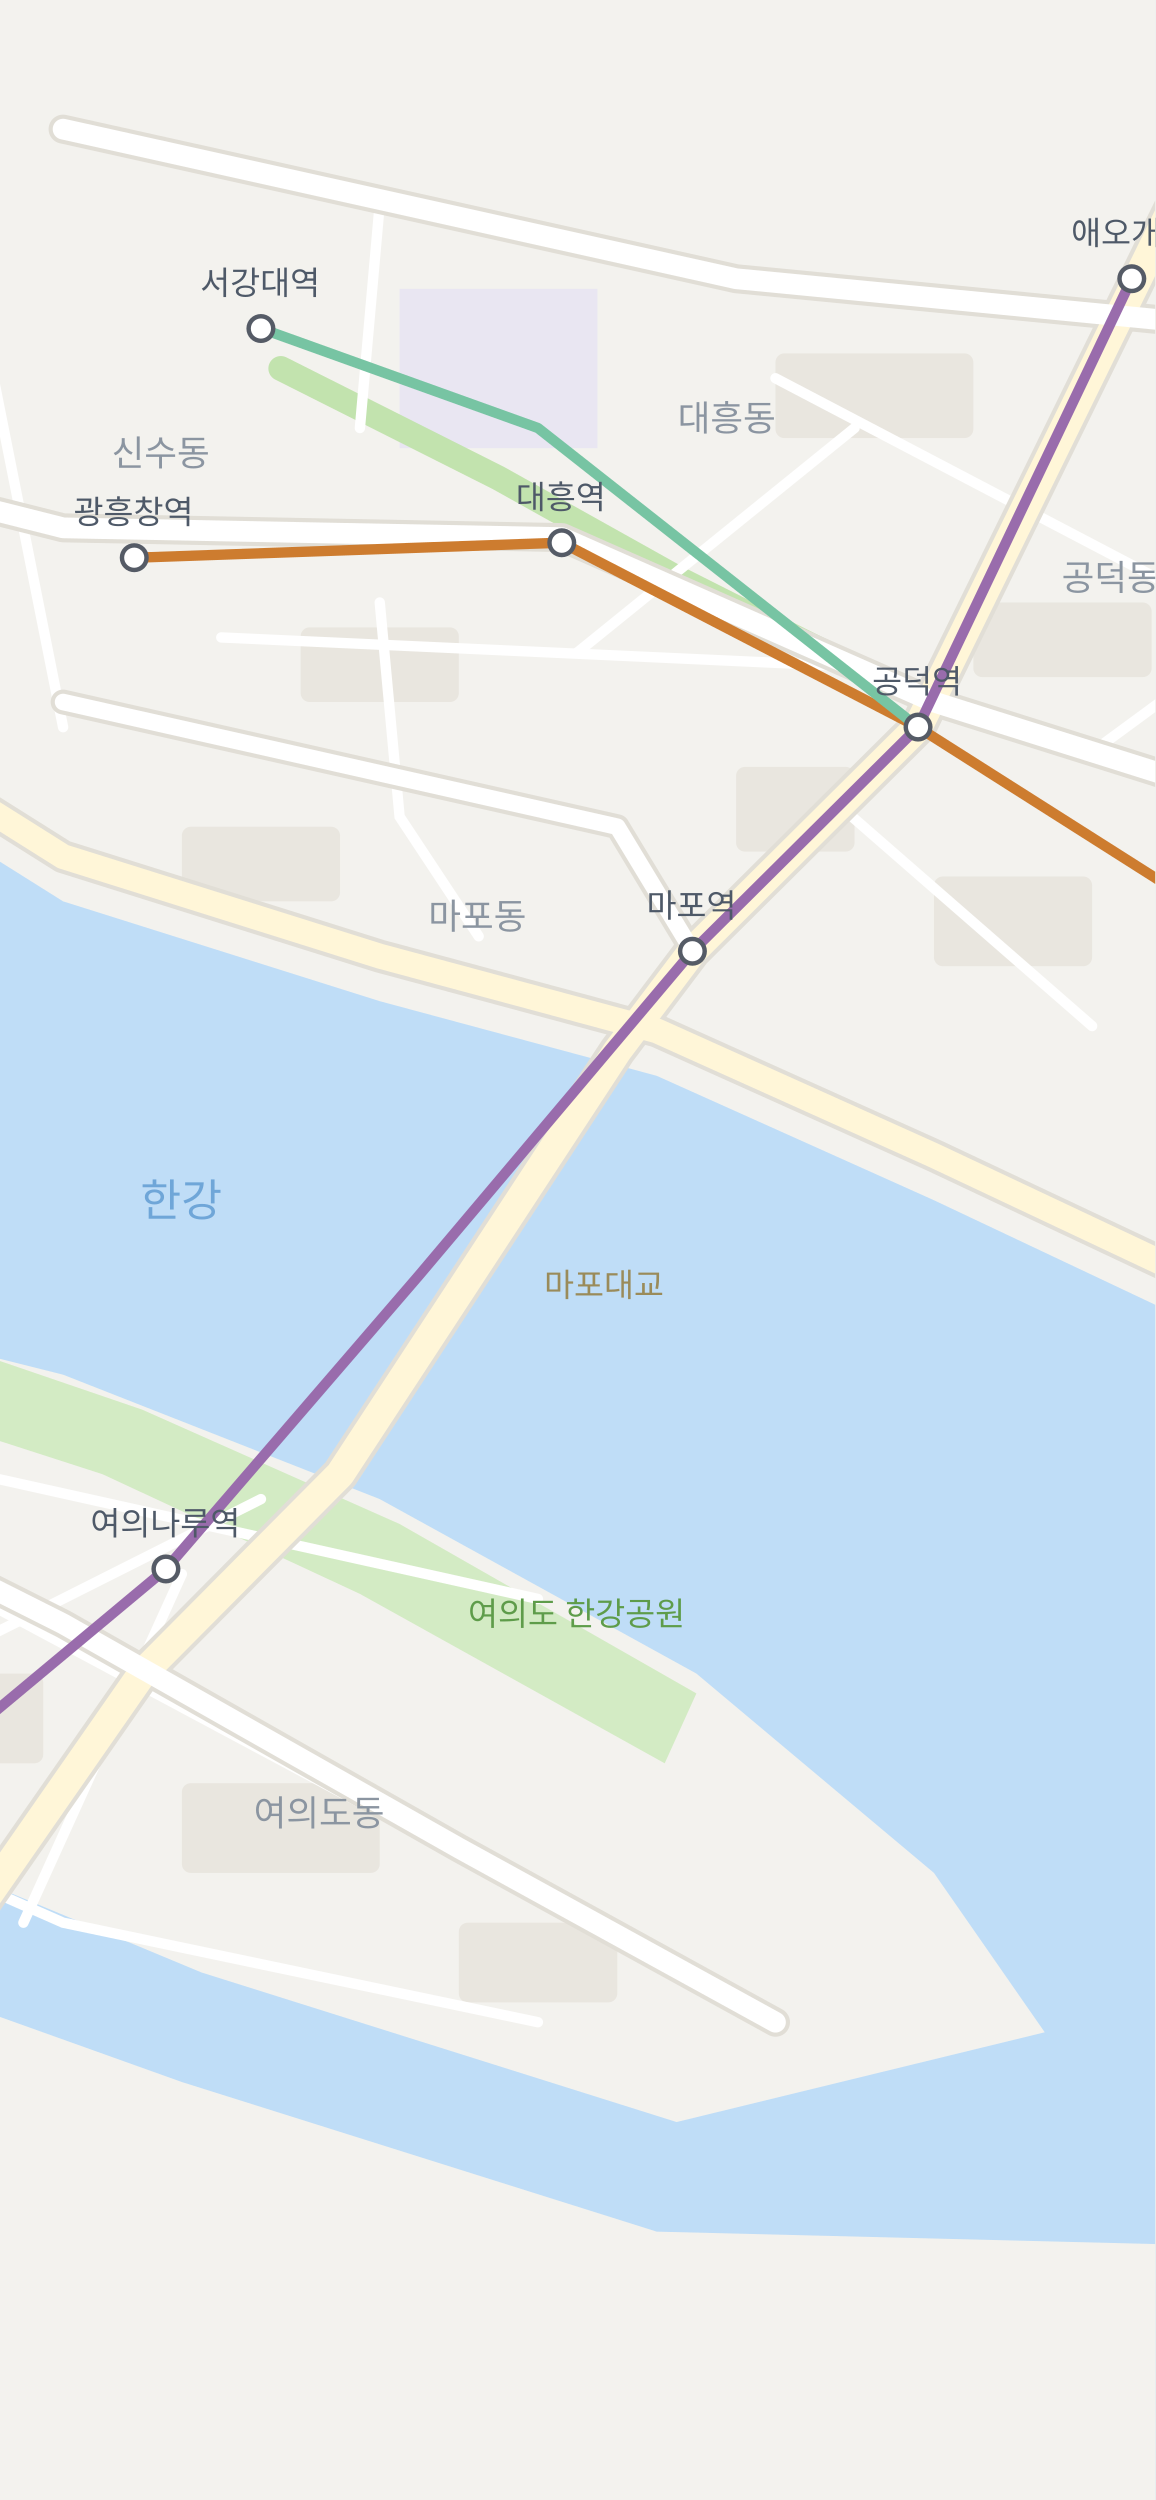
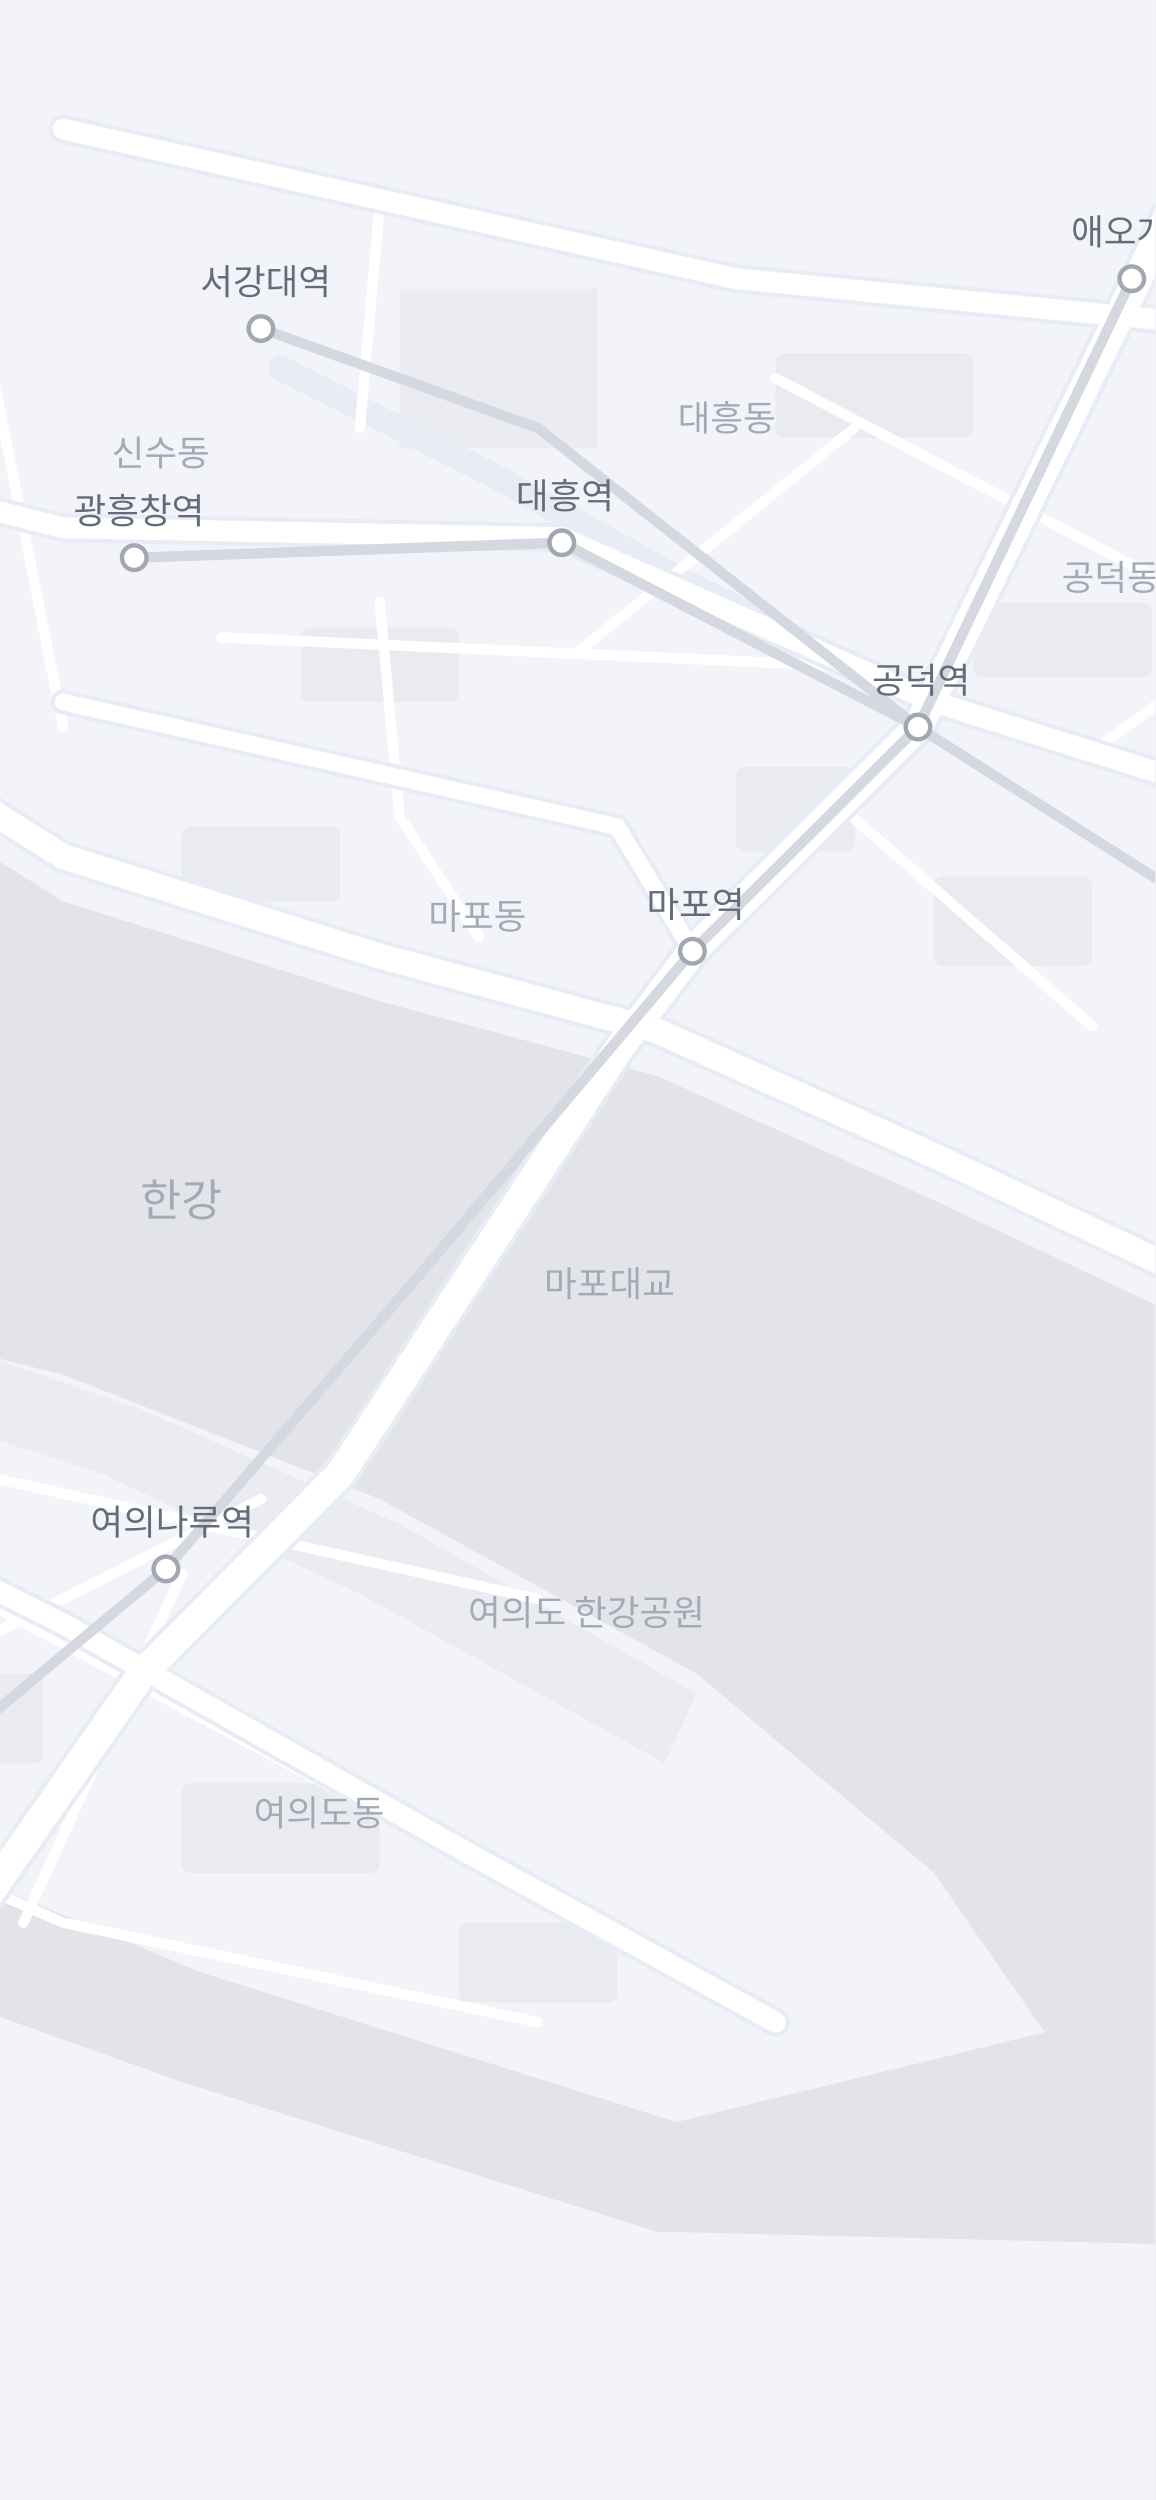
<svg xmlns="http://www.w3.org/2000/svg" width="390" height="844" viewBox="0 0 390 844" fill="none">
  <g clip-path="url(#clip0_44_3186)">
-     <rect width="390" height="844" fill="#F3F2EE" />
-     <path d="M-379.7 43.6L-139.1 178.2L-72.3 245.5L21.3 304.3L128.2 338L221.7 363.2L315.3 405.2L422.2 455.7L555.8 497.7L689.5 531.4V1153.6H-379.7V43.6Z" fill="#BFDDF7" />
-     <path d="M-379.7 531.4L-112.4 640.7L61.4 702.9L221.7 753.4L422.2 758.4L689.5 783.6V1153.6H-379.7V531.4Z" fill="#F3F2EE" />
-     <path d="M-239.3 405.2L-112.4 430.5L21.3 464.1L128.2 506.1L235.1 565L315.3 632.3L352.7 686.1L228.4 716.4L68 665.9L-85.6 602L-205.9 501.1L-239.3 405.2Z" fill="#F3F2EE" />
-     <path d="M-165.8 417L-45.6 443.9L48 475.9L134.9 514.5L235.1 571.7L224.4 595.3L121.5 538.1L34.6 497.7L-58.9 467.5L-159.1 443.9L-165.8 417Z" fill="#D3EBC4" />
-     <path d="M134.9 97.5H201.7V151.3H134.9V97.5Z" fill="#E9E6F2" />
-     <path d="M94.8 124.4L168.3 161.4L228.4 195L288.5 225.3" stroke="#C2E3AE" stroke-width="8.4" stroke-linecap="round" stroke-linejoin="round" />
-     <path d="M328.6 206.4C328.6 204.744 329.943 203.4 331.6 203.4H385.8C387.457 203.4 388.8 204.744 388.8 206.4V225.6C388.8 227.257 387.457 228.6 385.8 228.6H331.6C329.943 228.6 328.6 227.257 328.6 225.6V206.4Z" fill="#E9E6DF" />
-     <path d="M248.5 261.9C248.5 260.244 249.843 258.9 251.5 258.9H285.5C287.157 258.9 288.5 260.244 288.5 261.9V284.5C288.5 286.157 287.157 287.5 285.5 287.5H251.5C249.843 287.5 248.5 286.157 248.5 284.5V261.9Z" fill="#E9E6DF" />
-     <path d="M101.5 214.8C101.5 213.143 102.843 211.8 104.5 211.8H151.9C153.557 211.8 154.9 213.143 154.9 214.8V234C154.9 235.657 153.557 237 151.9 237H104.5C102.843 237 101.5 235.657 101.5 234V214.8Z" fill="#E9E6DF" />
-     <path d="M61.4 282.1C61.4 280.443 62.743 279.1 64.4 279.1H111.8C113.457 279.1 114.8 280.443 114.8 282.1V301.3C114.8 302.956 113.457 304.3 111.8 304.3H64.4C62.743 304.3 61.4 302.956 61.4 301.3V282.1Z" fill="#E9E6DF" />
-     <path d="M261.8 122.3C261.8 120.643 263.143 119.3 264.8 119.3H325.6C327.257 119.3 328.6 120.643 328.6 122.3V144.9C328.6 146.557 327.257 147.9 325.6 147.9H264.8C263.143 147.9 261.8 146.557 261.8 144.9V122.3Z" fill="#E9E6DF" />
-     <path d="M315.3 298.9C315.3 297.244 316.643 295.9 318.3 295.9H365.7C367.357 295.9 368.7 297.244 368.7 298.9V323.2C368.7 324.857 367.357 326.2 365.7 326.2H318.3C316.643 326.2 315.3 324.857 315.3 323.2V298.9Z" fill="#E9E6DF" />
-     <path d="M-38.9 568C-38.9 566.343 -37.557 565 -35.9 565H11.6C13.257 565 14.6 566.343 14.6 568V592.3C14.6 593.957 13.257 595.3 11.6 595.3H-35.9C-37.557 595.3 -38.9 593.957 -38.9 592.3V568Z" fill="#E9E6DF" />
-     <path d="M61.4 605C61.4 603.343 62.743 602 64.4 602H125.2C126.857 602 128.2 603.343 128.2 605V629.3C128.2 630.957 126.857 632.3 125.2 632.3H64.4C62.743 632.3 61.4 630.957 61.4 629.3V605Z" fill="#E9E6DF" />
-     <path d="M154.9 652.1C154.9 650.443 156.243 649.1 157.9 649.1H205.4C207.057 649.1 208.4 650.443 208.4 652.1V673C208.4 674.656 207.057 676 205.4 676H157.9C156.243 676 154.9 674.656 154.9 673V652.1Z" fill="#E9E6DF" />
+     <rect width="390" height="844" fill="#F3F4F9" />
+     <path d="M-379.7 43.6L-139.1 178.2L-72.3 245.5L21.3 304.3L128.2 338L221.7 363.2L315.3 405.2L422.2 455.7L555.8 497.7L689.5 531.4V1153.6H-379.7V43.6Z" fill="#E3E4E9" />
+     <path d="M-379.7 531.4L-112.4 640.7L61.4 702.9L221.7 753.4L422.2 758.4L689.5 783.6V1153.6H-379.7V531.4Z" fill="#F3F4F9" />
+     <path d="M-239.3 405.2L-112.4 430.5L21.3 464.1L128.2 506.1L235.1 565L315.3 632.3L352.7 686.1L228.4 716.4L68 665.9L-85.6 602L-205.9 501.1L-239.3 405.2Z" fill="#F3F4F9" />
+     <path d="M-165.8 417L-45.6 443.9L48 475.9L134.9 514.5L235.1 571.7L224.4 595.3L121.5 538.1L34.6 497.7L-58.9 467.5L-159.1 443.9L-165.8 417Z" fill="#EBECF1" />
+     <path d="M134.9 97.5H201.7V151.3H134.9V97.5Z" fill="#EBECF1" />
+     <path d="M94.8 124.4L168.3 161.4L228.4 195L288.5 225.3" stroke="#E8ECF4" stroke-width="8.4" stroke-linecap="round" stroke-linejoin="round" />
+     <path d="M328.6 206.4C328.6 204.744 329.943 203.4 331.6 203.4H385.8C387.457 203.4 388.8 204.744 388.8 206.4V225.6C388.8 227.257 387.457 228.6 385.8 228.6H331.6C329.943 228.6 328.6 227.257 328.6 225.6V206.4Z" fill="#EAEBF0" />
+     <path d="M248.5 261.9C248.5 260.244 249.843 258.9 251.5 258.9H285.5C287.157 258.9 288.5 260.244 288.5 261.9V284.5C288.5 286.157 287.157 287.5 285.5 287.5H251.5C249.843 287.5 248.5 286.157 248.5 284.5V261.9Z" fill="#EAEBF0" />
+     <path d="M101.5 214.8C101.5 213.143 102.843 211.8 104.5 211.8H151.9C153.557 211.8 154.9 213.143 154.9 214.8V234C154.9 235.657 153.557 237 151.9 237H104.5C102.843 237 101.5 235.657 101.5 234V214.8Z" fill="#EAEBF0" />
+     <path d="M61.4 282.1C61.4 280.443 62.743 279.1 64.4 279.1H111.8C113.457 279.1 114.8 280.443 114.8 282.1V301.3C114.8 302.956 113.457 304.3 111.8 304.3H64.4C62.743 304.3 61.4 302.956 61.4 301.3V282.1Z" fill="#EAEBF0" />
+     <path d="M261.8 122.3C261.8 120.643 263.143 119.3 264.8 119.3H325.6C327.257 119.3 328.6 120.643 328.6 122.3V144.9C328.6 146.557 327.257 147.9 325.6 147.9H264.8C263.143 147.9 261.8 146.557 261.8 144.9V122.3Z" fill="#EAEBF0" />
+     <path d="M315.3 298.9C315.3 297.244 316.643 295.9 318.3 295.9H365.7C367.357 295.9 368.7 297.244 368.7 298.9V323.2C368.7 324.857 367.357 326.2 365.7 326.2H318.3C316.643 326.2 315.3 324.857 315.3 323.2V298.9Z" fill="#EAEBF0" />
+     <path d="M-38.9 568C-38.9 566.343 -37.557 565 -35.9 565H11.6C13.257 565 14.6 566.343 14.6 568V592.3C14.6 593.957 13.257 595.3 11.6 595.3H-35.9C-37.557 595.3 -38.9 593.957 -38.9 592.3V568Z" fill="#EAEBF0" />
+     <path d="M61.4 605C61.4 603.343 62.743 602 64.4 602H125.2C126.857 602 128.2 603.343 128.2 605V629.3C128.2 630.957 126.857 632.3 125.2 632.3H64.4C62.743 632.3 61.4 630.957 61.4 629.3V605Z" fill="#EAEBF0" />
+     <path d="M154.9 652.1C154.9 650.443 156.243 649.1 157.9 649.1H205.4C207.057 649.1 208.4 650.443 208.4 652.1V673C208.4 674.656 207.057 676 205.4 676H157.9C156.243 676 154.9 674.656 154.9 673V652.1Z" fill="#EAEBF0" />
    <path d="M-5.5 110.9L21.3 245.5" stroke="white" stroke-width="3.5" stroke-linecap="round" />
    <path d="M261.8 127.7L422.2 211.8" stroke="white" stroke-width="3.5" stroke-linecap="round" />
    <path d="M128.2 203.4L134.9 275.7L161.6 316.1" stroke="white" stroke-width="3.5" stroke-linecap="round" />
    <path d="M74.7 215.2L295.2 225.3" stroke="white" stroke-width="3.5" stroke-linecap="round" />
    <path d="M281.9 270.7L368.7 346.4" stroke="white" stroke-width="3.5" stroke-linecap="round" />
    <path d="M288.5 144.5L195 220.2" stroke="white" stroke-width="3.5" stroke-linecap="round" />
    <path d="M128.2 68.9L121.5 144.5" stroke="white" stroke-width="3.5" stroke-linecap="round" />
    <path d="M368.7 253.9L448.9 195" stroke="white" stroke-width="3.5" stroke-linecap="round" />
    <path d="M-85.6 497.7L181.6 640.7" stroke="white" stroke-width="3.5" stroke-linecap="round" />
    <path d="M61.4 531.4L7.9 649.1" stroke="white" stroke-width="3.5" stroke-linecap="round" />
    <path d="M-45.6 573.4L88.1 506.1" stroke="white" stroke-width="3.5" stroke-linecap="round" />
    <path d="M-85.6 602L21.3 649.1L181.6 682.7" stroke="white" stroke-width="3.5" stroke-linecap="round" />
    <path d="M-159.1 464.1L181.6 539.8" stroke="white" stroke-width="3.5" stroke-linecap="round" />
-     <path d="M408.8 43.6L309.9 245.5L233.8 321.1L208.4 354.8L114.8 497.7L48 565L-45.6 699.5" stroke="#E1DED6" stroke-width="12.6" stroke-linecap="round" stroke-linejoin="round" />
-     <path d="M-379.7 28.5L-139.1 163L-72.3 230.3L21.3 289.2L128.2 322.8L221.7 348L315.3 390.1L422.2 440.5L555.8 482.6L689.5 516.2" stroke="#E1DED6" stroke-width="11.2" stroke-linecap="round" stroke-linejoin="round" />
-     <path d="M-112.4 144.5L21.3 178.2L189.7 181.5L315.3 237L448.9 279.1" stroke="#E1DED6" stroke-width="9.8" stroke-linecap="round" stroke-linejoin="round" />
-     <path d="M21.3 237L208.4 279.1L233.8 321.1" stroke="#E1DED6" stroke-width="8.4" stroke-linecap="round" stroke-linejoin="round" />
-     <path d="M-112.4 480.9L21.3 548.2L154.9 623.9L261.8 682.7" stroke="#E1DED6" stroke-width="9.8" stroke-linecap="round" stroke-linejoin="round" />
-     <path d="M21.3 43.6L248.5 94.1L422.2 110.9" stroke="#E1DED6" stroke-width="9.8" stroke-linecap="round" stroke-linejoin="round" />
-     <path d="M408.8 43.6L309.9 245.5L233.8 321.1L208.4 354.8L114.8 497.7L48 565L-45.6 699.5" stroke="#FFF6D8" stroke-width="9.8" stroke-linecap="round" stroke-linejoin="round" />
-     <path d="M-379.7 28.5L-139.1 163L-72.3 230.3L21.3 289.2L128.2 322.8L221.7 348L315.3 390.1L422.2 440.5L555.8 482.6L689.5 516.2" stroke="#FFF6D8" stroke-width="8.4" stroke-linecap="round" stroke-linejoin="round" />
+     <path d="M408.8 43.6L309.9 245.5L233.8 321.1L208.4 354.8L114.8 497.7L48 565L-45.6 699.5" stroke="#E8ECF4" stroke-width="12.6" stroke-linecap="round" stroke-linejoin="round" />
+     <path d="M-379.7 28.5L-139.1 163L-72.3 230.3L21.3 289.2L128.2 322.8L221.7 348L315.3 390.1L422.2 440.5L555.8 482.6L689.5 516.2" stroke="#E8ECF4" stroke-width="11.2" stroke-linecap="round" stroke-linejoin="round" />
+     <path d="M-112.4 144.5L21.3 178.2L189.7 181.5L315.3 237L448.9 279.1" stroke="#E8ECF4" stroke-width="9.8" stroke-linecap="round" stroke-linejoin="round" />
+     <path d="M21.3 237L208.4 279.1L233.8 321.1" stroke="#E8ECF4" stroke-width="8.4" stroke-linecap="round" stroke-linejoin="round" />
+     <path d="M-112.4 480.9L21.3 548.2L154.9 623.9L261.8 682.7" stroke="#E8ECF4" stroke-width="9.8" stroke-linecap="round" stroke-linejoin="round" />
+     <path d="M21.3 43.6L248.5 94.1L422.2 110.9" stroke="#E8ECF4" stroke-width="9.8" stroke-linecap="round" stroke-linejoin="round" />
+     <path d="M408.8 43.6L309.9 245.5L233.8 321.1L208.4 354.8L114.8 497.7L48 565L-45.6 699.5" stroke="#FFFFFF" stroke-width="9.8" stroke-linecap="round" stroke-linejoin="round" />
+     <path d="M-379.7 28.5L-139.1 163L-72.3 230.3L21.3 289.2L128.2 322.8L221.7 348L315.3 390.1L422.2 440.5L555.8 482.6L689.5 516.2" stroke="#FFFFFF" stroke-width="8.4" stroke-linecap="round" stroke-linejoin="round" />
    <path d="M-112.4 144.5L21.3 178.2L189.7 181.5L315.3 237L448.9 279.1" stroke="white" stroke-width="7" stroke-linecap="round" stroke-linejoin="round" />
    <path d="M21.3 237L208.4 279.1L233.8 321.1" stroke="white" stroke-width="5.6" stroke-linecap="round" stroke-linejoin="round" />
    <path d="M-112.4 480.9L21.3 548.2L154.9 623.9L261.8 682.7" stroke="white" stroke-width="7" stroke-linecap="round" stroke-linejoin="round" />
    <path d="M21.3 43.6L248.5 94.1L422.2 110.9" stroke="white" stroke-width="7" stroke-linecap="round" stroke-linejoin="round" />
-     <path d="M45.3 188.3L189.7 183.2L309.9 245.5L442.2 329.5" stroke="#CD7C2F" stroke-width="3.5" stroke-linecap="round" stroke-linejoin="round" />
-     <path d="M382.1 94.1L309.9 245.5L233.8 321.1L141.5 430.5L56 529.7L-54.9 622.2" stroke="#996CAC" stroke-width="3.5" stroke-linecap="round" stroke-linejoin="round" />
-     <path d="M88.1 110.9L181.6 144.5L309.9 245.5" stroke="#77C4A3" stroke-width="3.5" stroke-linecap="round" stroke-linejoin="round" />
-     <circle cx="45.323" cy="188.275" r="4.15" fill="white" stroke="#555B66" stroke-width="1.5" />
-     <text fill="#4E5968" font-family="Pretendard" font-size="11">
+     <path d="M45.3 188.3L189.7 183.2L309.9 245.5L442.2 329.5" stroke="#D5D8E0" stroke-width="3.5" stroke-linecap="round" stroke-linejoin="round" />
+     <path d="M382.1 94.1L309.9 245.5L233.8 321.1L141.5 430.5L56 529.7L-54.9 622.2" stroke="#D5D8E0" stroke-width="3.5" stroke-linecap="round" stroke-linejoin="round" />
+     <path d="M88.1 110.9L181.6 144.5L309.9 245.5" stroke="#D5D8E0" stroke-width="3.5" stroke-linecap="round" stroke-linejoin="round" />
+     <circle cx="45.323" cy="188.275" r="4.15" fill="white" stroke="#A3A7B2" stroke-width="1.5" />
+     <text fill="#636C78" font-family="Pretendard" font-weight="500" font-size="12">
      <tspan x="24.823" y="176.785">광흥창역</tspan>
    </text>
-     <circle cx="189.654" cy="183.229" r="4.15" fill="white" stroke="#555B66" stroke-width="1.5" />
-     <text fill="#4E5968" font-family="Pretendard" font-size="11">
+     <circle cx="189.654" cy="183.229" r="4.15" fill="white" stroke="#A3A7B2" stroke-width="1.5" />
+     <text fill="#636C78" font-family="Pretendard" font-weight="500" font-size="12">
      <tspan x="174.154" y="171.739">대흥역</tspan>
    </text>
-     <circle cx="309.93" cy="245.456" r="4.15" fill="white" stroke="#555B66" stroke-width="1.5" />
-     <text fill="#4E5968" font-family="Pretendard" font-size="11">
+     <circle cx="309.93" cy="245.456" r="4.15" fill="white" stroke="#A3A7B2" stroke-width="1.5" />
+     <text fill="#636C78" font-family="Pretendard" font-weight="500" font-size="12">
      <tspan x="294.43" y="233.966">공덕역</tspan>
    </text>
-     <circle cx="382.096" cy="94.094" r="4.15" fill="white" stroke="#555B66" stroke-width="1.5" />
-     <text fill="#4E5968" font-family="Pretendard" font-size="11">
+     <circle cx="382.096" cy="94.094" r="4.15" fill="white" stroke="#A3A7B2" stroke-width="1.5" />
+     <text fill="#636C78" font-family="Pretendard" font-weight="500" font-size="12">
      <tspan x="361.596" y="82.605">애오개역</tspan>
    </text>
-     <circle cx="233.756" cy="321.137" r="4.15" fill="white" stroke="#555B66" stroke-width="1.5" />
-     <text fill="#4E5968" font-family="Pretendard" font-size="11">
+     <circle cx="233.756" cy="321.137" r="4.15" fill="white" stroke="#A3A7B2" stroke-width="1.5" />
+     <text fill="#636C78" font-family="Pretendard" font-weight="500" font-size="12">
      <tspan x="218.256" y="309.647">마포역</tspan>
    </text>
-     <circle cx="56.014" cy="529.68" r="4.15" fill="white" stroke="#555B66" stroke-width="1.5" />
-     <text fill="#4E5968" font-family="Pretendard" font-size="11">
+     <circle cx="56.014" cy="529.68" r="4.15" fill="white" stroke="#A3A7B2" stroke-width="1.5" />
+     <text fill="#636C78" font-family="Pretendard" font-weight="500" font-size="12">
      <tspan x="30.514" y="518.19">여의나루역</tspan>
    </text>
-     <circle cx="88.088" cy="110.912" r="4.15" fill="white" stroke="#555B66" stroke-width="1.5" />
-     <text fill="#4E5968" font-family="Pretendard" font-size="11">
+     <circle cx="88.088" cy="110.912" r="4.15" fill="white" stroke="#A3A7B2" stroke-width="1.5" />
+     <text fill="#636C78" font-family="Pretendard" font-weight="500" font-size="12">
      <tspan x="67.588" y="99.422">서강대역</tspan>
    </text>
-     <text fill="#6FA6D8" font-family="Pretendard" font-size="15">
+     <text fill="#A3AAB5" font-family="Pretendard" font-weight="500" font-size="15">
      <tspan x="47.36" y="410.559">한강</tspan>
    </text>
-     <text fill="#8B95A1" font-family="Pretendard" font-size="12">
+     <text fill="#A3AAB5" font-family="Pretendard" font-weight="500" font-size="12">
      <tspan x="85.634" y="616.354">여의도동</tspan>
    </text>
-     <text fill="#8B95A1" font-family="Pretendard" font-size="12">
+     <text fill="#A3AAB5" font-family="Pretendard" font-weight="500" font-size="12">
      <tspan x="37.678" y="157.223">신수동</tspan>
    </text>
-     <text fill="#8B95A1" font-family="Pretendard" font-size="12">
+     <text fill="#A3AAB5" font-family="Pretendard" font-weight="500" font-size="12">
      <tspan x="358.414" y="199.268">공덕동</tspan>
    </text>
-     <text fill="#8B95A1" font-family="Pretendard" font-size="12">
+     <text fill="#A3AAB5" font-family="Pretendard" font-weight="500" font-size="12">
      <tspan x="144.59" y="313.63">마포동</tspan>
    </text>
-     <text fill="#8B95A1" font-family="Pretendard" font-size="12">
+     <text fill="#A3AAB5" font-family="Pretendard" font-weight="500" font-size="12">
      <tspan x="228.783" y="145.45">대흥동</tspan>
    </text>
-     <text fill="#5E9C4A" font-family="Pretendard" font-size="11">
+     <text fill="#A3AAB5" font-family="Pretendard" font-weight="500" font-size="12">
      <tspan x="158" y="548.727">여의도 한강공원</tspan>
    </text>
-     <text fill="#9A8B5A" font-family="Pretendard" font-size="11">
+     <text fill="#A3AAB5" font-family="Pretendard" font-weight="500" font-size="12">
      <tspan x="183.663" y="437.728">마포대교</tspan>
    </text>
  </g>
  <defs>
    <clipPath id="clip0_44_3186">
      <rect width="390" height="844" fill="white" />
    </clipPath>
  </defs>
</svg>
